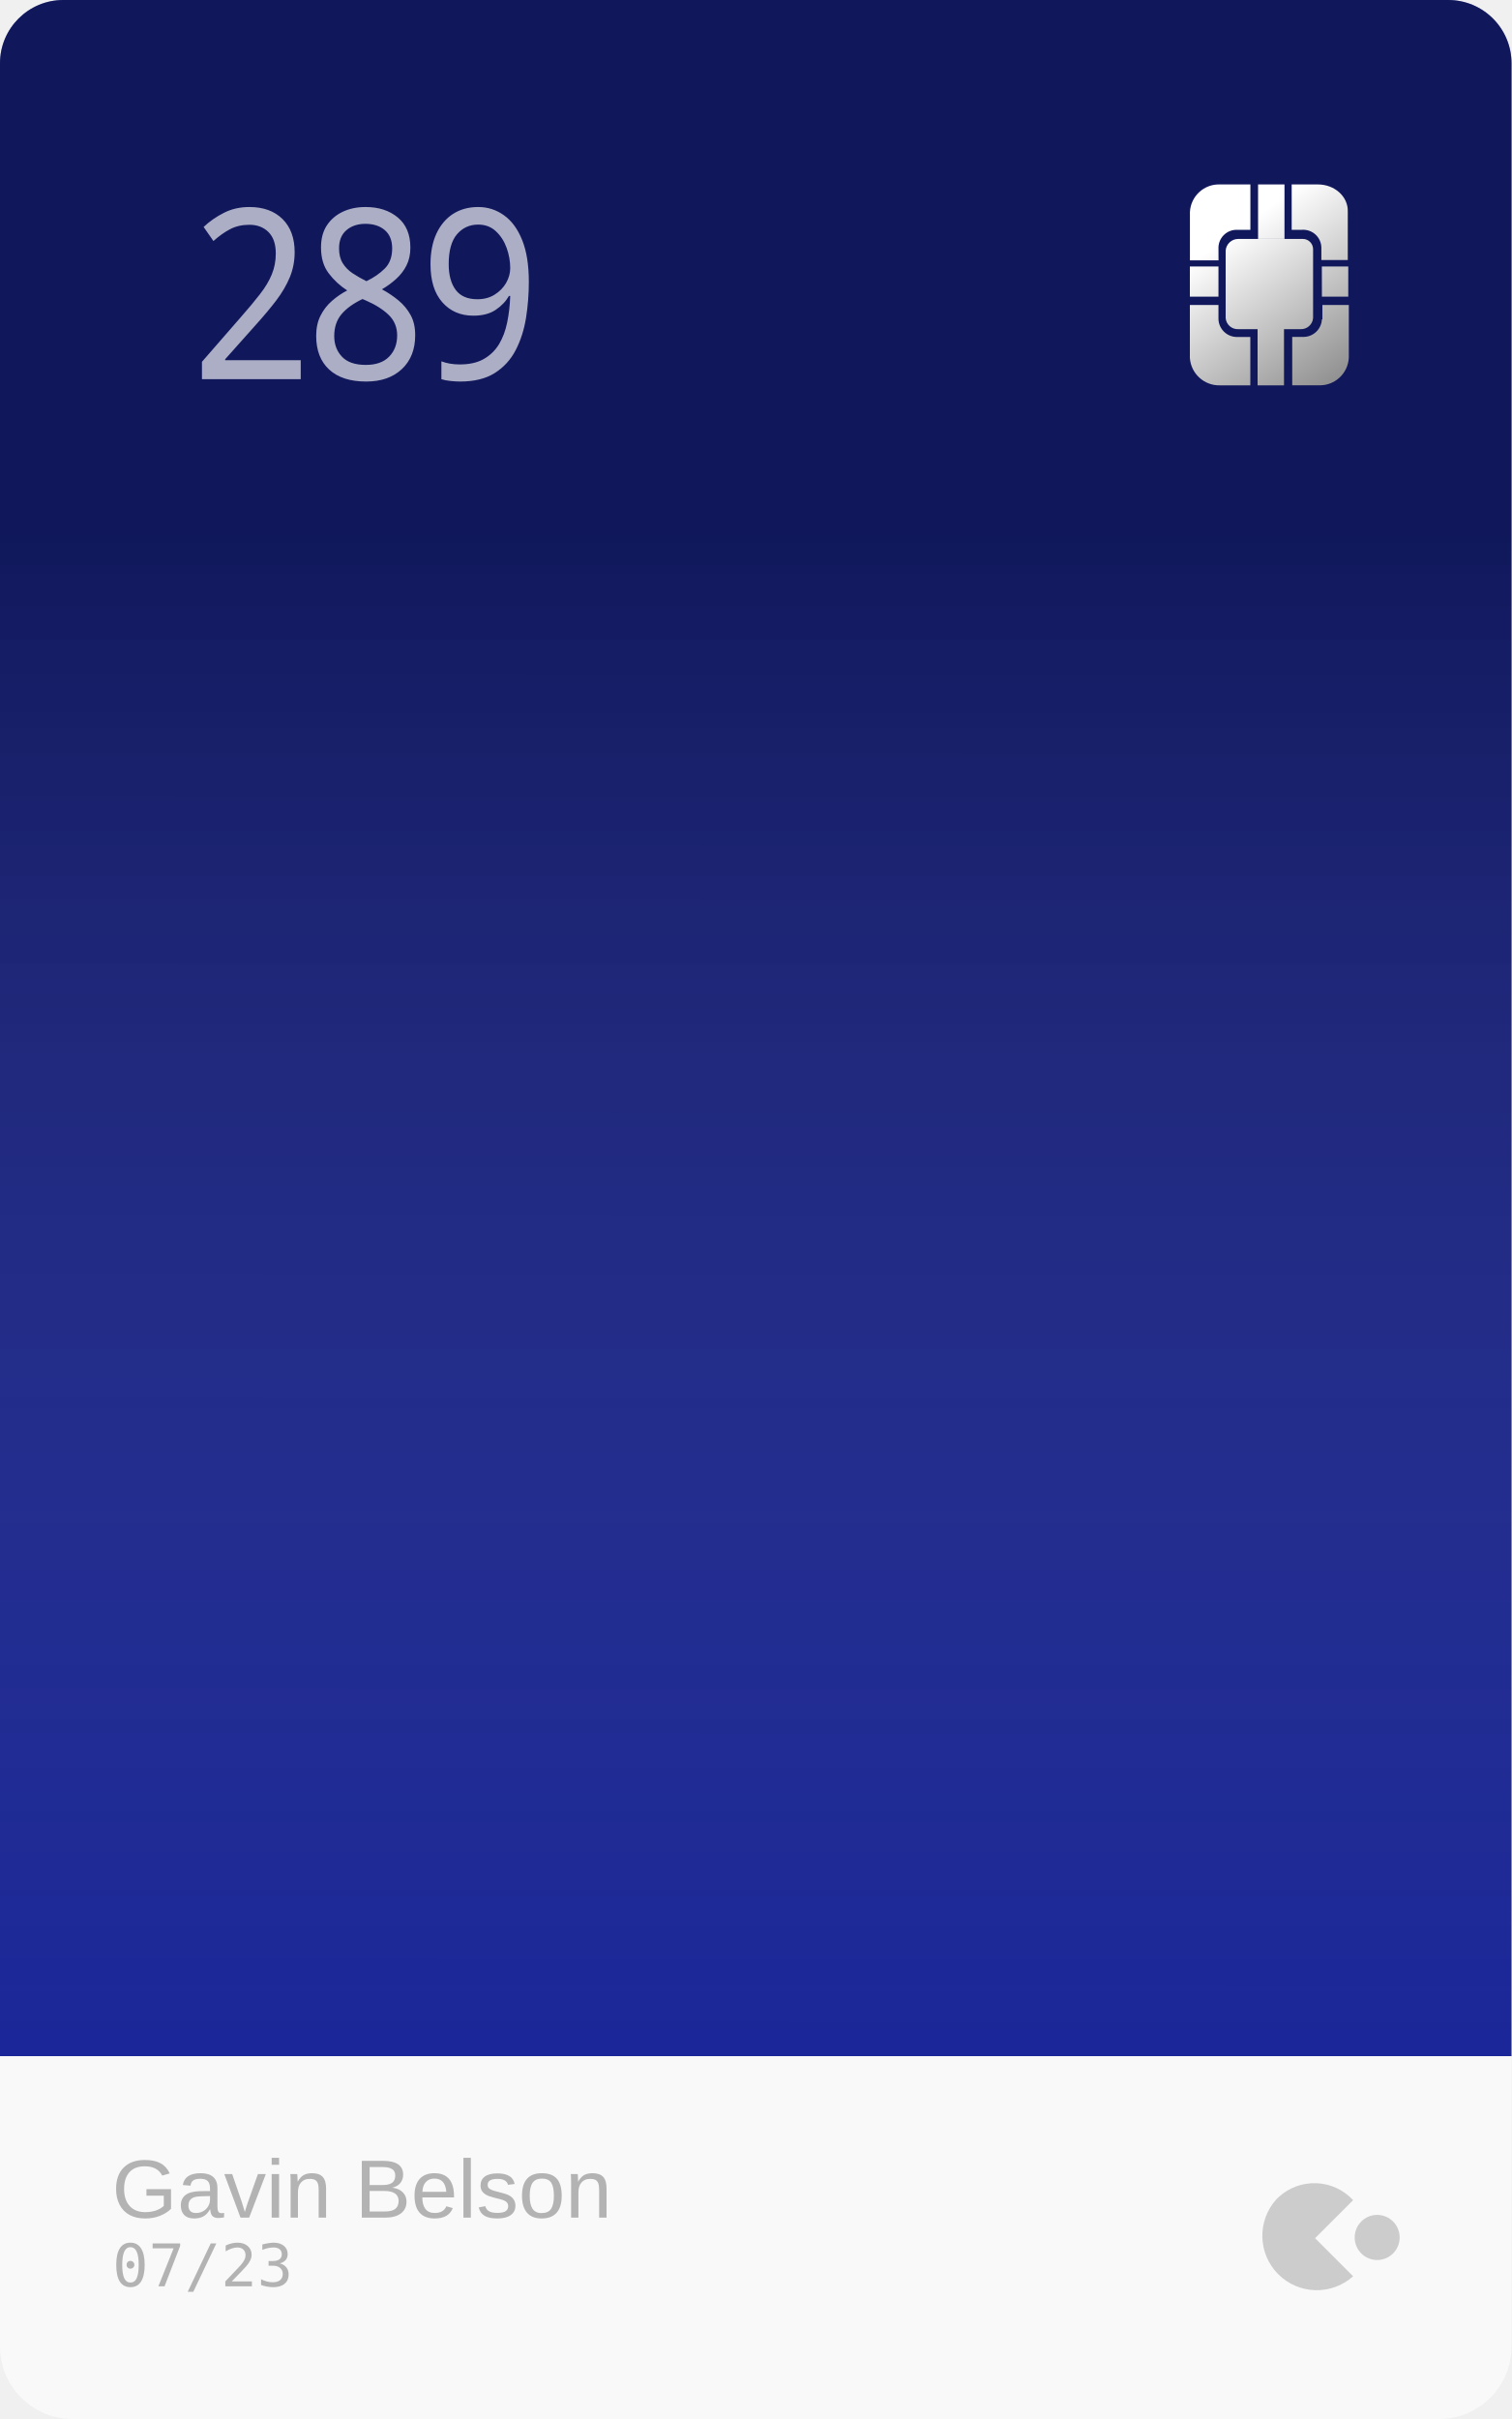
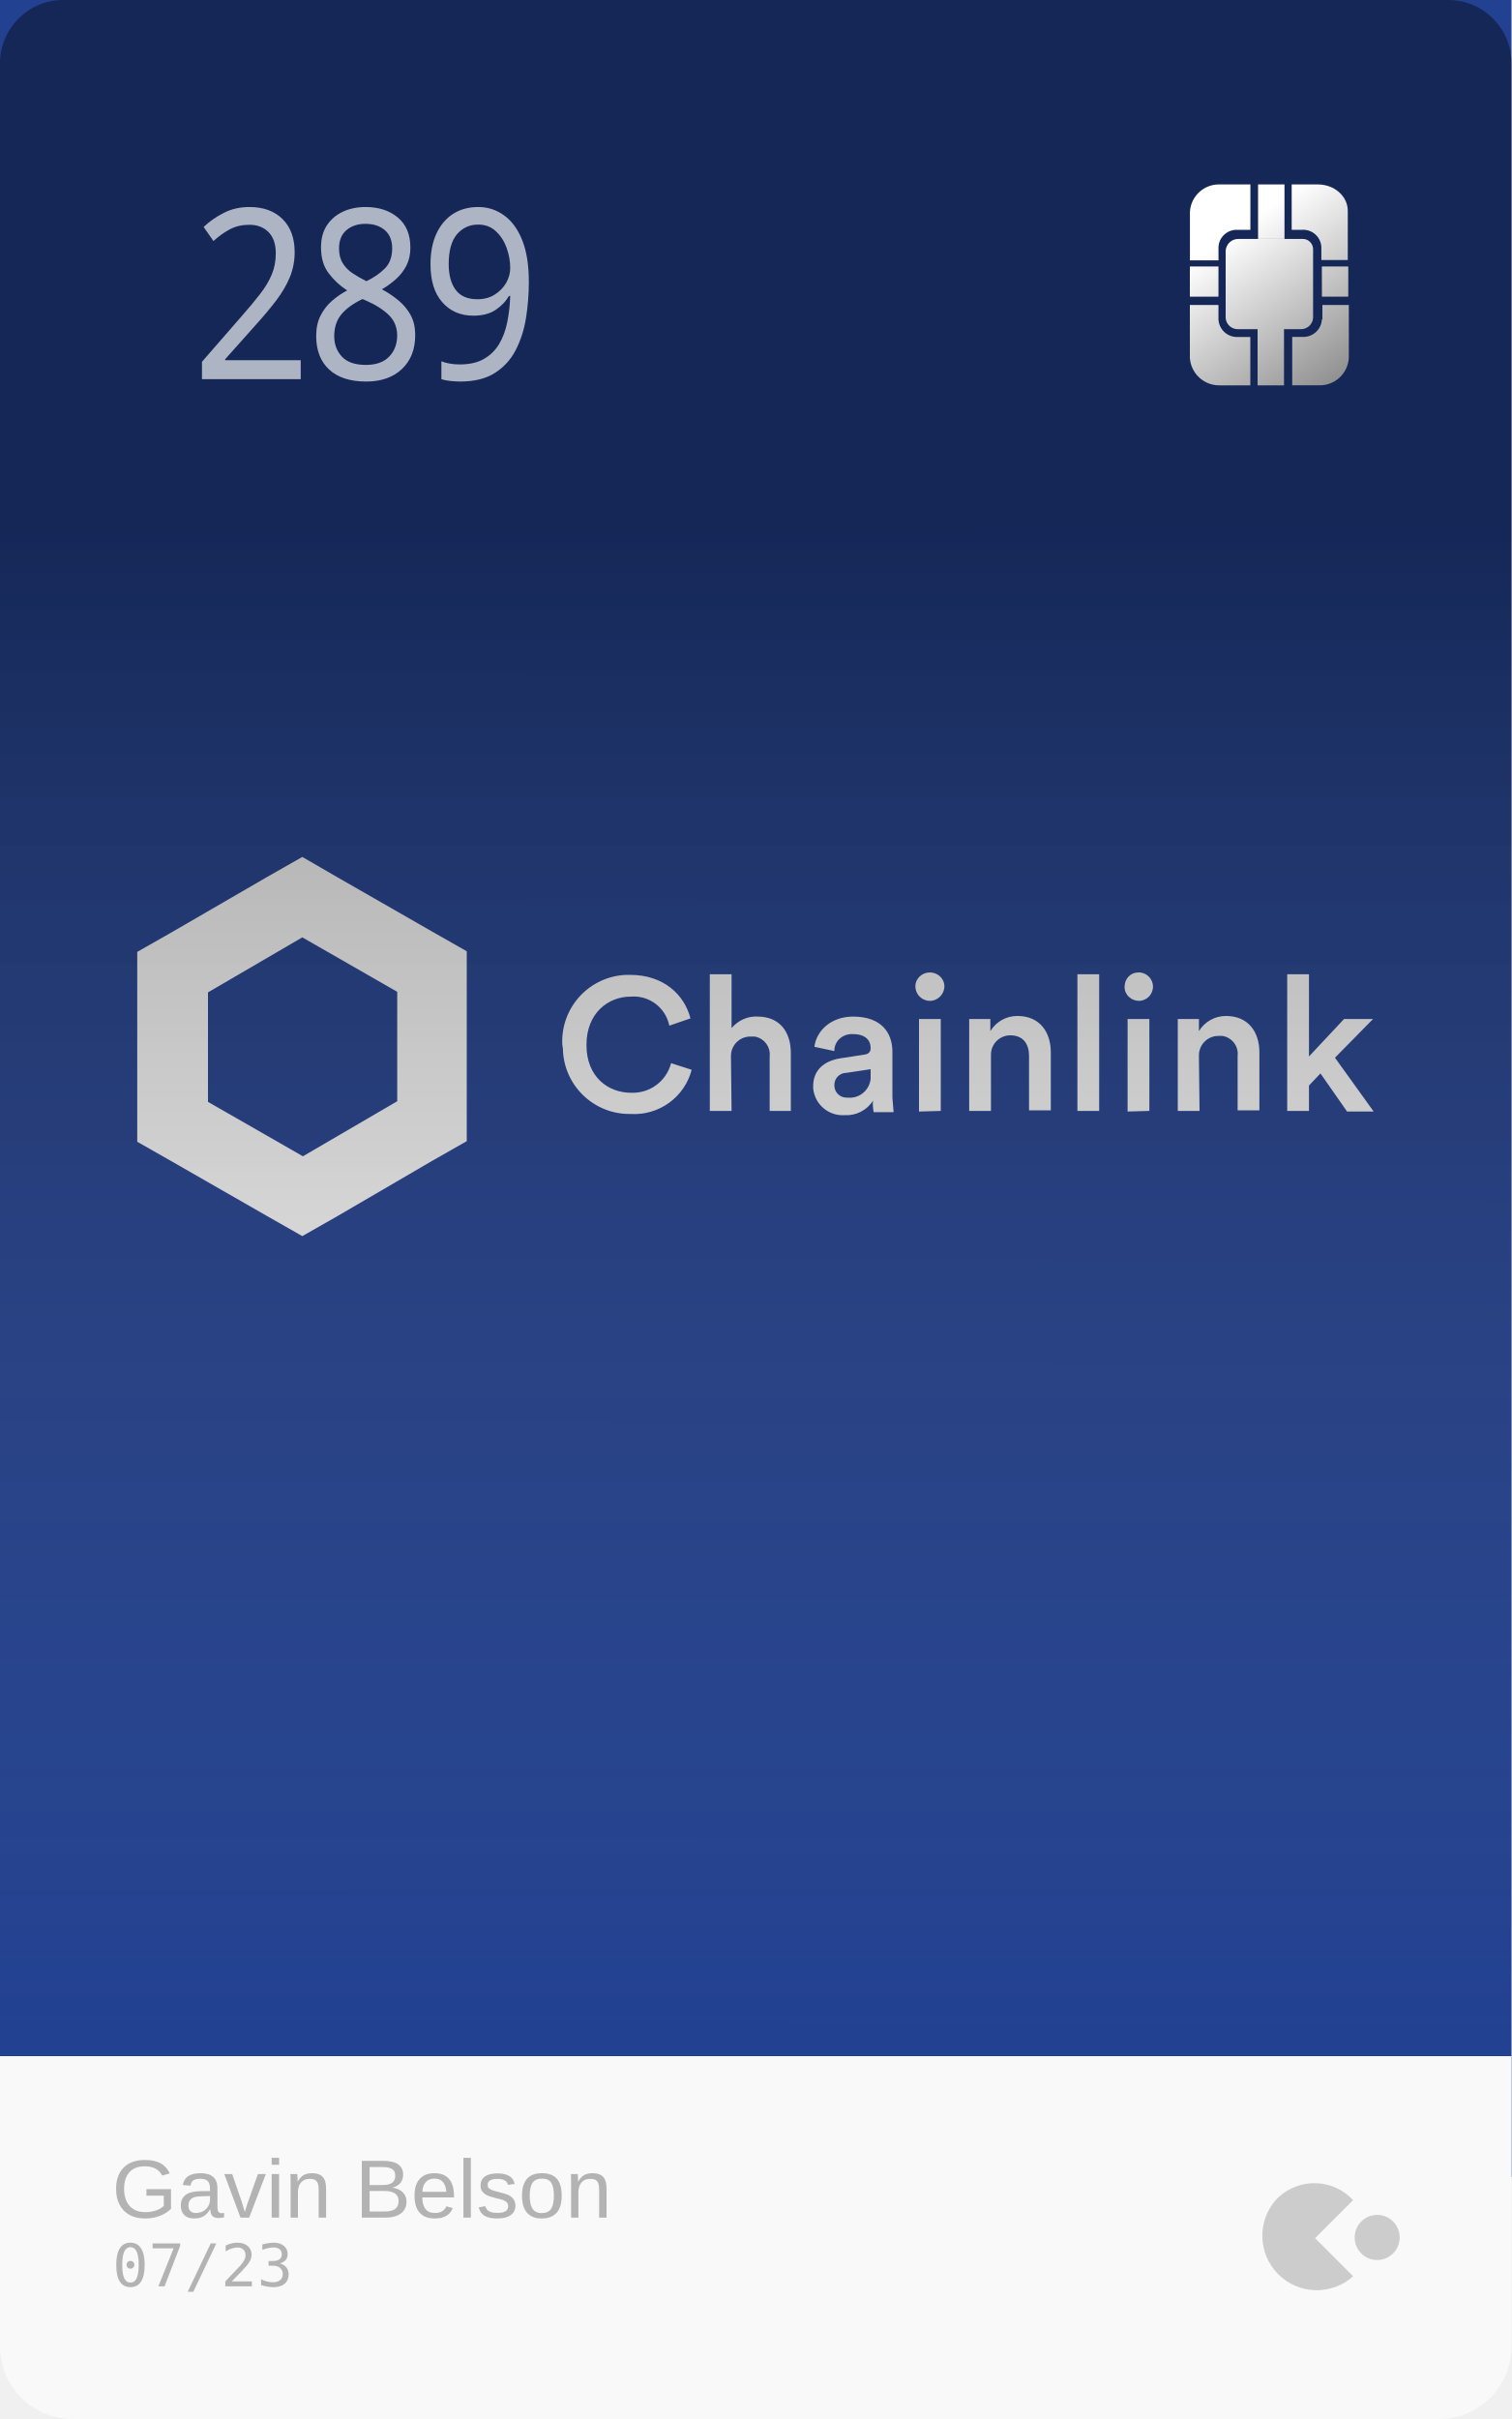
<svg xmlns="http://www.w3.org/2000/svg" id="omnid" viewBox="0 0 250 400">
  <defs>
    <linearGradient id="chipGradient" x1="125.05" y1="28.81" x2="124.95" y2="336.78" gradientUnits="userSpaceOnUse">
      <stop offset="0.19" stop-opacity="0.4" />
      <stop offset="1" stop-color="gray" stop-opacity="0" />
    </linearGradient>
    <linearGradient id="tintGradeint" x1="194.93" y1="370.57" x2="221" y2="334.44" gradientTransform="matrix(1, 0, 0, -1, 4.69, 403.41)" gradientUnits="userSpaceOnUse">
      <stop offset="0.16" stop-color="#fff" />
      <stop offset="0.93" stop-color="gray" />
    </linearGradient>
  </defs>
-   <path id="skin" d="M10.47,0H239.53A10.47,10.47,0,0,1,250,10.47V340a0,0,0,0,1,0,0H0a0,0,0,0,1,0,0V10.47A10.47,10.47,0,0,1,10.47,0Z" style="fill:#1b2798" />
+   <path fill="#224191" d="M0 0h250v360H0z" />
+   <path d="M93 172.7a11 11 0 0 1 10.6-11.5h.6c5.6 0 9 3.3 10 7.2l-3.5 1.2a6 6 0 0 0-6.4-4.8c-3.7 0-7.3 2.7-7.3 8s3.6 7.9 7.4 7.9c3.1.1 5.8-1.9 6.6-4.9l3.4 1.1a9.8 9.8 0 0 1-10.1 7.3 11 11 0 0 1-11.2-10.8l-.1-.7zm28 11h-3.6v-22.6h3.6v8.9c1.1-1.3 2.7-2 4.3-1.9 3.8 0 5.5 2.7 5.5 6v9.6h-3.5v-9a3 3 0 0 0-2.5-3.3h-.7a3.2 3.2 0 0 0-3.2 3.2v.3l.1 8.8zm18-8.7 3.9-.6c.9-.1 1.1-.6 1.1-1.1 0-1.3-.9-2.3-2.9-2.3-1.6-.1-3 1-3.1 2.6v.2l-3.3-.7c.3-2.6 2.7-5 6.4-5 4.7 0 6.5 2.7 6.5 5.8v7.6l.2 2.4h-3.3c-.1-.6-.2-1.3-.1-1.9a5.2 5.2 0 0 1-4.7 2.4 4.9 4.9 0 0 1-5.2-4.4v-.2c-.1-2.9 1.9-4.4 4.5-4.8zm5 2.5v-.7l-4 .6a2 2 0 0 0-2 2.1c0 1.1.9 2 2 2h.2c1.9.2 3.6-1.2 3.8-3.1v-.9zm9.8-16.7c1.3 0 2.4 1 2.4 2.3 0 1.3-1.1 2.4-2.4 2.4a2.4 2.4 0 0 1-2.4-2.4c0-1.3 1.1-2.3 2.4-2.3zm-1.8 23v-15.3h3.6v15.2l-3.6.1zm11.9-.1h-3.6v-15.2h3.5v2a5.2 5.2 0 0 1 4.5-2.5c3.7 0 5.5 2.7 5.5 6v9.6h-3.6v-9c0-1.9-.9-3.4-3.1-3.4a3.2 3.2 0 0 0-3.2 3.2v9.3zm14.3 0v-22.6h3.6v22.6h-3.6zm10.1-22.9a2.3 2.3 0 1 1 .1 4.7c-1.3 0-2.4-1-2.4-2.3 0-1.4 1-2.4 2.3-2.4zm-1.8 23v-15.3h3.6v15.2l-3.6.1zm11.9-.1h-3.6v-15.2h3.5v2a5.2 5.2 0 0 1 4.5-2.5c3.7 0 5.5 2.7 5.5 6v9.6h-3.6v-9a3 3 0 0 0-2.5-3.3h-.7a3.2 3.2 0 0 0-3.2 3.2v.4l.1 8.8zm22.4-8.8 6.4 8.9h-4.4l-4.4-6.3-1.9 2v4.2h-3.6v-22.6h3.6v13.6l5.8-6.2h4.8l-6.3 6.4zM50 155l15.7 9v18.1l-15.6 9.1-15.7-9v-18.1L50 155m0-13.3-5.8 3.3-15.7 9.1-5.8 3.3v31.4l5.8 3.3 15.7 9 5.8 3.3 5.8-3.3 15.6-9.1 5.8-3.3v-31.4l-5.8-3.3-15.7-9-5.7-3.3z" fill="#fff" />
  <path id="tint" d="M10.47,0H239.53A10.47,10.47,0,0,1,250,10.47V340a0,0,0,0,1,0,0H0a0,0,0,0,1,0,0V10.47A10.47,10.47,0,0,1,10.47,0Z" style="fill:url(#chipGradient)" />
  <path id="base" d="M0,340H250a0,0,0,0,1,0,0v48a12,12,0,0,1-12,12H12A12,12,0,0,1,0,388V340a0,0,0,0,1,0,0Z" style="fill:#f9f9f9" />
  <g id="details">
    <text transform="translate(18.59 378.06) scale(1.02 1)" style="isolation:isolate;font-size:9.739px;fill:#b3b3b3;font-family:Consolas">07/23</text>
    <text transform="translate(18.5 366.7) scale(1.02 1)" style="isolation:isolate;font-size:13.635px;fill:#b3b3b3;font-family:ArialMT, Arial">Gavin Belson</text>
  </g>
  <g id="logo">
    <path d="M211.1,363.68a9,9,0,0,0,12.7,12.72l-6.29-6.3,6.29-6.29a8.72,8.72,0,0,0-12.33-.49C211.34,363.43,211.22,363.56,211.1,363.68Z" transform="translate(0 0)" style="fill:#ccc" />
    <ellipse cx="227.78" cy="369.98" rx="3.72" ry="3.73" style="fill:#ccc" />
  </g>
  <text id="score" transform="translate(31.74 62.7) scale(0.88 1)" style="opacity:0.65;isolation:isolate;font-size:39.33px;fill:#fff;font-family:Verdana;letter-spacing:-0.027em">289</text>
  <path id="chip" d="M201.53,52.8V50.43H196.8v8.74a4.86,4.86,0,0,0,5,4.55h5v-8h-2.37A3.06,3.06,0,0,1,201.53,52.8Zm1.19-11.38V52.61a2,2,0,0,0,2.09,1.82h10.28a2,2,0,0,0,2.09-1.82V41.15a1.7,1.7,0,0,0-1.72-1.64H204.81a2.09,2.09,0,0,0-2.09,1.91Zm-1.19,2.64H196.8v5h4.73ZM208,63.72h4.37V54.43H208ZM218,30.5h-4.36V38h1.72a3,3,0,0,1,3.19,2.91V43h4.37V35C223,32.5,220.73,30.5,218,30.5Zm.64,18.56H223v-5h-4.37Zm-17.11-8.19A3,3,0,0,1,204.44,38h2.37V30.5h-5a4.8,4.8,0,0,0-5,4.55v8h4.73ZM218.64,52.8a3.06,3.06,0,0,1-3.18,2.91h-1.73v8h4.36a4.8,4.8,0,0,0,5-4.55V50.43h-4.37V52.8Zm-6.19-22.3h-4.37v9h4.37Z" transform="translate(0 0)" style="fill:url(#tintGradeint)" />
</svg>
